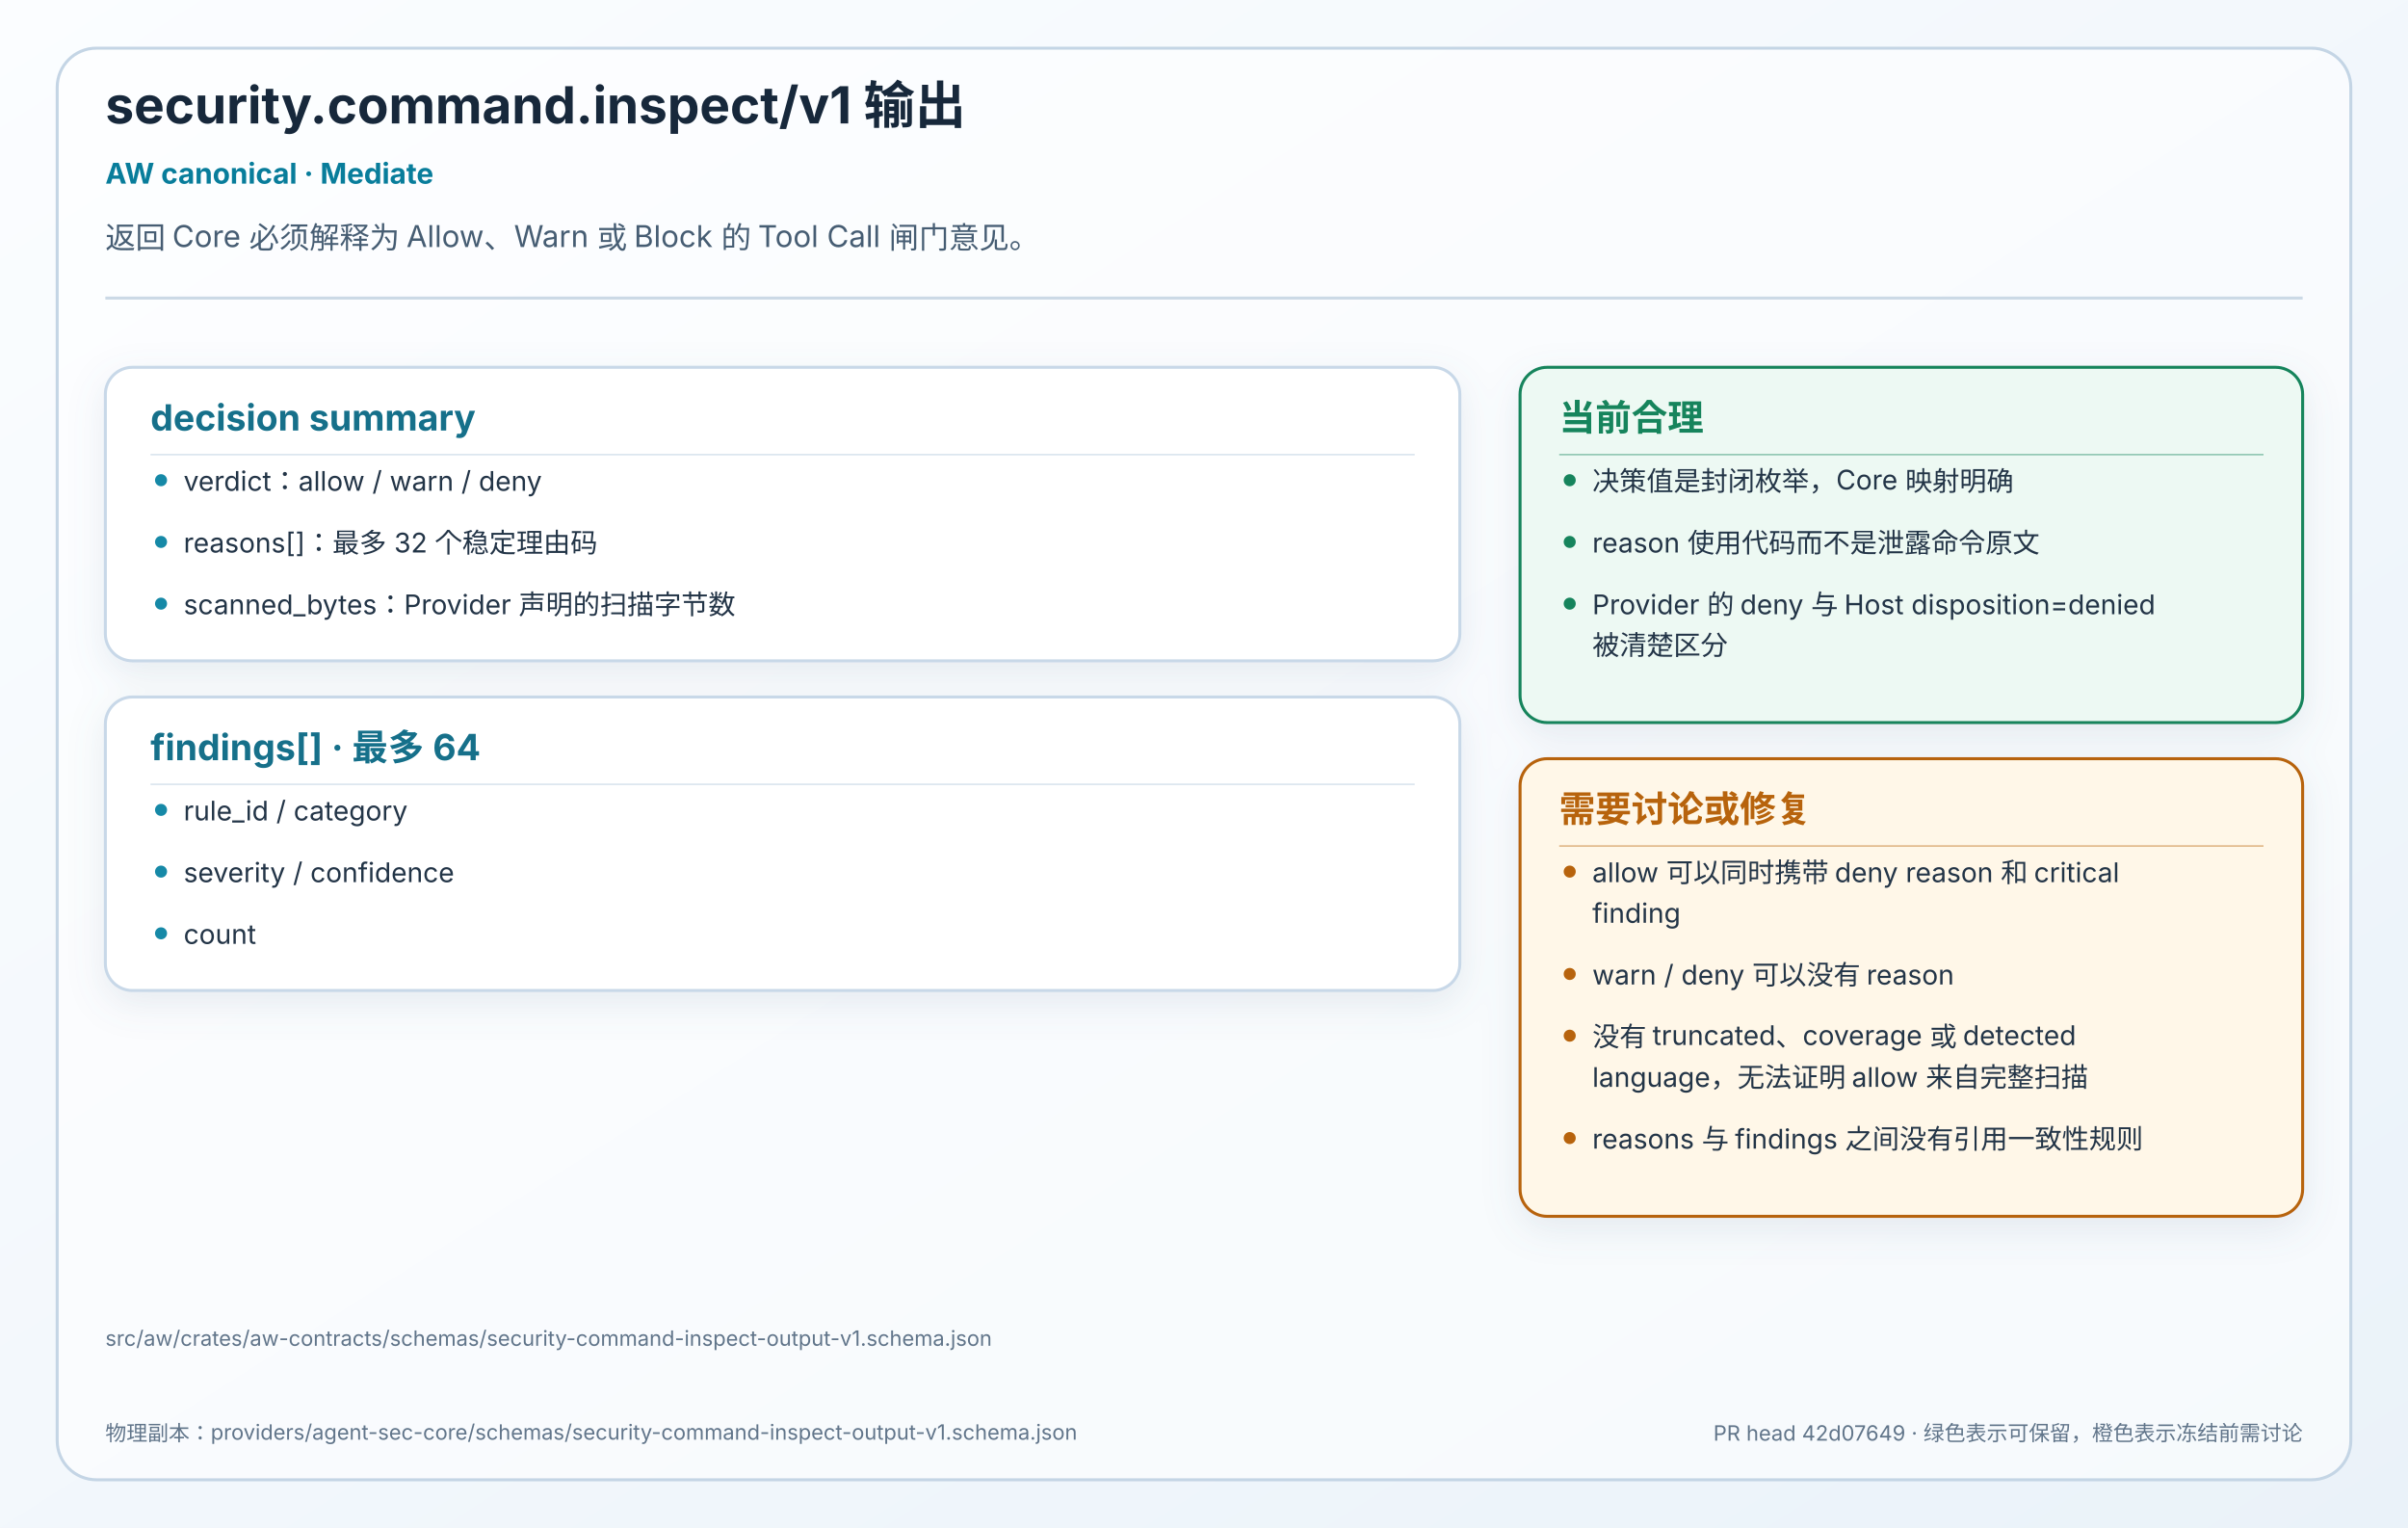
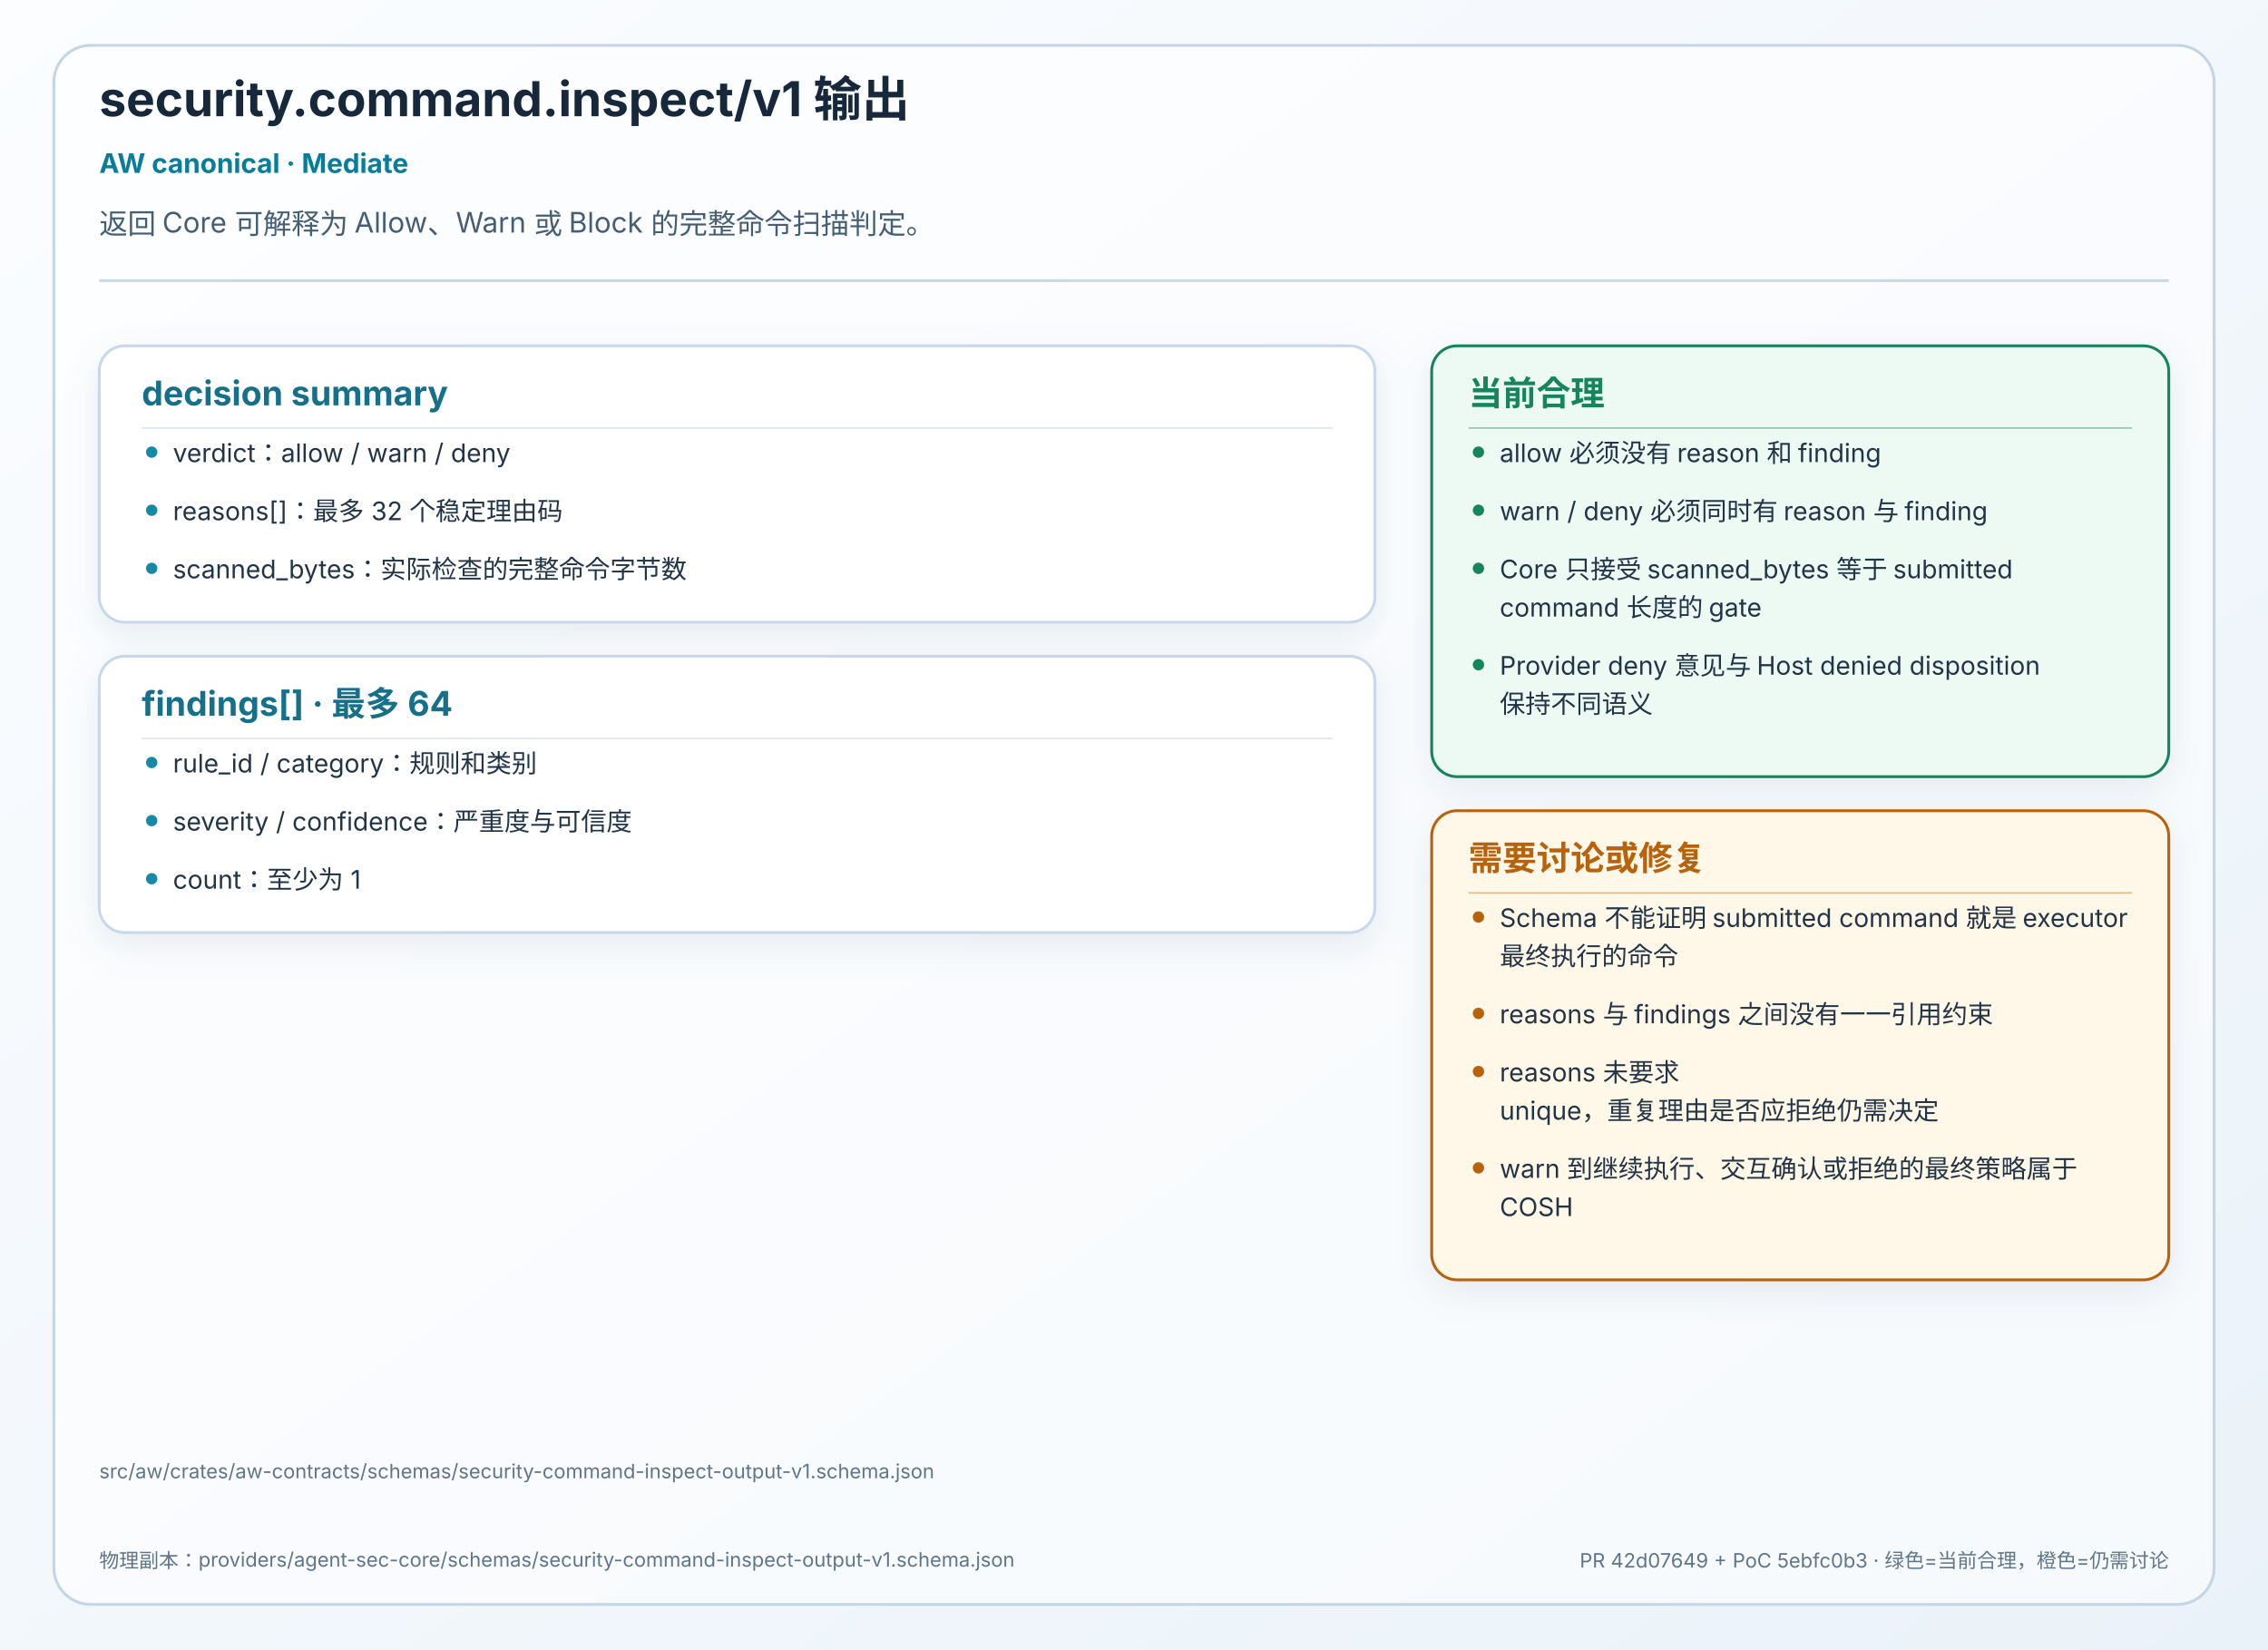
- <svg xmlns="http://www.w3.org/2000/svg" width="1600" height="1015" viewBox="0 0 1600 1015" role="img" aria-labelledby="title desc">
+ <svg xmlns="http://www.w3.org/2000/svg" width="1600" height="1164" viewBox="0 0 1600 1164" role="img" aria-labelledby="title desc">
  <defs>
    <linearGradient id="bg" x1="0" y1="0" x2="1" y2="1">
      <stop offset="0" stop-color="#fbfdff" />
      <stop offset="1" stop-color="#eaf2f9" />
    </linearGradient>
    <filter id="shadow" x="-20%" y="-20%" width="140%" height="140%">
      <feDropShadow dx="0" dy="8" stdDeviation="12" flood-color="#6d8498" flood-opacity="0.14" />
    </filter>
  </defs>
-   <rect width="1600" height="1015" fill="url(#bg)" />
-   <rect x="38" y="32" width="1524" height="951" rx="26" fill="#ffffff" fill-opacity="0.56" stroke="#c4d5e5" stroke-width="2" />
+   <rect width="1600" height="1164" fill="url(#bg)" />
+   <rect x="38" y="32" width="1524" height="1100" rx="26" fill="#ffffff" fill-opacity="0.56" stroke="#c4d5e5" stroke-width="2" />
  <text x="70" y="82" fill="#17283b" font-size="34" font-weight="750" text-anchor="start" font-family="Inter, 'Noto Sans SC', system-ui, sans-serif">
    <tspan x="70" dy="0">security.command.inspect/v1 输出</tspan>
  </text>
  <text x="70" y="122" fill="#087d9b" font-size="19" font-weight="650" text-anchor="start" font-family="Inter, 'Noto Sans SC', system-ui, sans-serif">
    <tspan x="70" dy="0">AW canonical · Mediate</tspan>
  </text>
  <text x="70" y="165" fill="#465d73" font-size="20" font-weight="400" text-anchor="start" font-family="Inter, 'Noto Sans SC', system-ui, sans-serif">
-     <tspan x="70" dy="0">返回 Core 必须解释为 Allow、Warn 或 Block 的 Tool Call 闸门意见。</tspan>
+     <tspan x="70" dy="0">返回 Core 可解释为 Allow、Warn 或 Block 的完整命令扫描判定。</tspan>
  </text>
  <line x1="70" y1="198" x2="1530" y2="198" stroke="#cbd9e6" stroke-width="2" />
  <g filter="url(#shadow)">
    <rect x="70" y="244" width="900" height="195" rx="18" fill="#ffffff" stroke="#c8d8e8" stroke-width="2" />
    <text x="100" y="286" fill="#126f8a" font-size="24" font-weight="700" text-anchor="start" font-family="Inter, 'Noto Sans SC', system-ui, sans-serif">
      <tspan x="100" dy="0">decision summary</tspan>
    </text>
    <line x1="100" y1="302" x2="940" y2="302" stroke="#d8e3ed" />
    <circle cx="107" cy="319" r="4" fill="#1689a7" />
    <text x="122" y="326" fill="#243447" font-size="18" font-weight="400" text-anchor="start" font-family="Inter, 'Noto Sans SC', system-ui, sans-serif">
      <tspan x="122" dy="0">verdict：allow / warn / deny</tspan>
    </text>
    <circle cx="107" cy="360" r="4" fill="#1689a7" />
    <text x="122" y="367" fill="#243447" font-size="18" font-weight="400" text-anchor="start" font-family="Inter, 'Noto Sans SC', system-ui, sans-serif">
      <tspan x="122" dy="0">reasons[]：最多 32 个稳定理由码</tspan>
    </text>
    <circle cx="107" cy="401" r="4" fill="#1689a7" />
    <text x="122" y="408" fill="#243447" font-size="18" font-weight="400" text-anchor="start" font-family="Inter, 'Noto Sans SC', system-ui, sans-serif">
-       <tspan x="122" dy="0">scanned_bytes：Provider 声明的扫描字节数</tspan>
+       <tspan x="122" dy="0">scanned_bytes：实际检查的完整命令字节数</tspan>
    </text>
    <rect x="70" y="463" width="900" height="195" rx="18" fill="#ffffff" stroke="#c8d8e8" stroke-width="2" />
    <text x="100" y="505" fill="#126f8a" font-size="24" font-weight="700" text-anchor="start" font-family="Inter, 'Noto Sans SC', system-ui, sans-serif">
      <tspan x="100" dy="0">findings[] · 最多 64</tspan>
    </text>
    <line x1="100" y1="521" x2="940" y2="521" stroke="#d8e3ed" />
    <circle cx="107" cy="538" r="4" fill="#1689a7" />
    <text x="122" y="545" fill="#243447" font-size="18" font-weight="400" text-anchor="start" font-family="Inter, 'Noto Sans SC', system-ui, sans-serif">
-       <tspan x="122" dy="0">rule_id / category</tspan>
+       <tspan x="122" dy="0">rule_id / category：规则和类别</tspan>
    </text>
    <circle cx="107" cy="579" r="4" fill="#1689a7" />
    <text x="122" y="586" fill="#243447" font-size="18" font-weight="400" text-anchor="start" font-family="Inter, 'Noto Sans SC', system-ui, sans-serif">
-       <tspan x="122" dy="0">severity / confidence</tspan>
+       <tspan x="122" dy="0">severity / confidence：严重度与可信度</tspan>
    </text>
    <circle cx="107" cy="620" r="4" fill="#1689a7" />
    <text x="122" y="627" fill="#243447" font-size="18" font-weight="400" text-anchor="start" font-family="Inter, 'Noto Sans SC', system-ui, sans-serif">
-       <tspan x="122" dy="0">count</tspan>
+       <tspan x="122" dy="0">count：至少为 1</tspan>
    </text>
-     <rect x="1010" y="244" width="520" height="236" rx="18" fill="#edf9f3" stroke="#16845b" stroke-width="2" />
+     <rect x="1010" y="244" width="520" height="304" rx="18" fill="#edf9f3" stroke="#16845b" stroke-width="2" />
    <text x="1036" y="286" fill="#16845b" font-size="24" font-weight="700" text-anchor="start" font-family="Inter, 'Noto Sans SC', system-ui, sans-serif">
      <tspan x="1036" dy="0">当前合理</tspan>
    </text>
    <line x1="1036" y1="302" x2="1504" y2="302" stroke="#16845b" opacity="0.45" />
    <circle cx="1043" cy="319" r="4" fill="#16845b" />
    <text x="1058" y="326" fill="#243447" font-size="18" font-weight="400" text-anchor="start" font-family="Inter, 'Noto Sans SC', system-ui, sans-serif">
-       <tspan x="1058" dy="0">决策值是封闭枚举，Core 映射明确</tspan>
+       <tspan x="1058" dy="0">allow 必须没有 reason 和 finding</tspan>
    </text>
    <circle cx="1043" cy="360" r="4" fill="#16845b" />
    <text x="1058" y="367" fill="#243447" font-size="18" font-weight="400" text-anchor="start" font-family="Inter, 'Noto Sans SC', system-ui, sans-serif">
-       <tspan x="1058" dy="0">reason 使用代码而不是泄露命令原文</tspan>
+       <tspan x="1058" dy="0">warn / deny 必须同时有 reason 与 finding</tspan>
    </text>
    <circle cx="1043" cy="401" r="4" fill="#16845b" />
    <text x="1058" y="408" fill="#243447" font-size="18" font-weight="400" text-anchor="start" font-family="Inter, 'Noto Sans SC', system-ui, sans-serif">
-       <tspan x="1058" dy="0">Provider 的 deny 与 Host disposition=denied</tspan>
-       <tspan x="1058" dy="27">被清楚区分</tspan>
+       <tspan x="1058" dy="0">Core 只接受 scanned_bytes 等于 submitted</tspan>
+       <tspan x="1058" dy="27">command 长度的 gate</tspan>
    </text>
-     <rect x="1010" y="504" width="520" height="304" rx="18" fill="#fff7e8" stroke="#b76308" stroke-width="2" />
-     <text x="1036" y="546" fill="#b76308" font-size="24" font-weight="700" text-anchor="start" font-family="Inter, 'Noto Sans SC', system-ui, sans-serif">
+     <circle cx="1043" cy="469" r="4" fill="#16845b" />
+     <text x="1058" y="476" fill="#243447" font-size="18" font-weight="400" text-anchor="start" font-family="Inter, 'Noto Sans SC', system-ui, sans-serif">
+       <tspan x="1058" dy="0">Provider deny 意见与 Host denied disposition</tspan>
+       <tspan x="1058" dy="27">保持不同语义</tspan>
+     </text>
+     <rect x="1010" y="572" width="520" height="331" rx="18" fill="#fff7e8" stroke="#b76308" stroke-width="2" />
+     <text x="1036" y="614" fill="#b76308" font-size="24" font-weight="700" text-anchor="start" font-family="Inter, 'Noto Sans SC', system-ui, sans-serif">
      <tspan x="1036" dy="0">需要讨论或修复</tspan>
    </text>
-     <line x1="1036" y1="562" x2="1504" y2="562" stroke="#b76308" opacity="0.45" />
-     <circle cx="1043" cy="579" r="4" fill="#b76308" />
-     <text x="1058" y="586" fill="#243447" font-size="18" font-weight="400" text-anchor="start" font-family="Inter, 'Noto Sans SC', system-ui, sans-serif">
-       <tspan x="1058" dy="0">allow 可以同时携带 deny reason 和 critical</tspan>
-       <tspan x="1058" dy="27">finding</tspan>
-     </text>
+     <line x1="1036" y1="630" x2="1504" y2="630" stroke="#b76308" opacity="0.45" />
    <circle cx="1043" cy="647" r="4" fill="#b76308" />
    <text x="1058" y="654" fill="#243447" font-size="18" font-weight="400" text-anchor="start" font-family="Inter, 'Noto Sans SC', system-ui, sans-serif">
-       <tspan x="1058" dy="0">warn / deny 可以没有 reason</tspan>
+       <tspan x="1058" dy="0">Schema 不能证明 submitted command 就是 executor</tspan>
+       <tspan x="1058" dy="27">最终执行的命令</tspan>
    </text>
-     <circle cx="1043" cy="688" r="4" fill="#b76308" />
-     <text x="1058" y="695" fill="#243447" font-size="18" font-weight="400" text-anchor="start" font-family="Inter, 'Noto Sans SC', system-ui, sans-serif">
-       <tspan x="1058" dy="0">没有 truncated、coverage 或 detected</tspan>
-       <tspan x="1058" dy="27">language，无法证明 allow 来自完整扫描</tspan>
+     <circle cx="1043" cy="715" r="4" fill="#b76308" />
+     <text x="1058" y="722" fill="#243447" font-size="18" font-weight="400" text-anchor="start" font-family="Inter, 'Noto Sans SC', system-ui, sans-serif">
+       <tspan x="1058" dy="0">reasons 与 findings 之间没有一一引用约束</tspan>
    </text>
    <circle cx="1043" cy="756" r="4" fill="#b76308" />
    <text x="1058" y="763" fill="#243447" font-size="18" font-weight="400" text-anchor="start" font-family="Inter, 'Noto Sans SC', system-ui, sans-serif">
-       <tspan x="1058" dy="0">reasons 与 findings 之间没有引用一致性规则</tspan>
+       <tspan x="1058" dy="0">reasons 未要求</tspan>
+       <tspan x="1058" dy="27">unique，重复理由是否应拒绝仍需决定</tspan>
+     </text>
+     <circle cx="1043" cy="824" r="4" fill="#b76308" />
+     <text x="1058" y="831" fill="#243447" font-size="18" font-weight="400" text-anchor="start" font-family="Inter, 'Noto Sans SC', system-ui, sans-serif">
+       <tspan x="1058" dy="0">warn 到继续执行、交互确认或拒绝的最终策略属于</tspan>
+       <tspan x="1058" dy="27">COSH</tspan>
    </text>
  </g>
-   <text x="70" y="894" fill="#61758a" font-size="14" font-weight="400" text-anchor="start" font-family="Inter, 'Noto Sans SC', system-ui, sans-serif">
+   <text x="70" y="1043" fill="#61758a" font-size="14" font-weight="400" text-anchor="start" font-family="Inter, 'Noto Sans SC', system-ui, sans-serif">
    <tspan x="70" dy="0">src/aw/crates/aw-contracts/schemas/security-command-inspect-output-v1.schema.json</tspan>
  </text>
-   <text x="70" y="957" fill="#61758a" font-size="14" font-weight="400" text-anchor="start" font-family="Inter, 'Noto Sans SC', system-ui, sans-serif">
+   <text x="70" y="1106" fill="#61758a" font-size="14" font-weight="400" text-anchor="start" font-family="Inter, 'Noto Sans SC', system-ui, sans-serif">
    <tspan x="70" dy="0">物理副本：providers/agent-sec-core/schemas/security-command-inspect-output-v1.schema.json</tspan>
  </text>
-   <text x="1530" y="957" fill="#61758a" font-size="14" font-weight="400" text-anchor="end" font-family="Inter, 'Noto Sans SC', system-ui, sans-serif">
-     <tspan x="1530" dy="0">PR head 42d07649 · 绿色表示可保留，橙色表示冻结前需讨论</tspan>
+   <text x="1530" y="1106" fill="#61758a" font-size="14" font-weight="400" text-anchor="end" font-family="Inter, 'Noto Sans SC', system-ui, sans-serif">
+     <tspan x="1530" dy="0">PR 42d07649 + PoC 5ebfc0b3 · 绿色=当前合理，橙色=仍需讨论</tspan>
  </text>
</svg>
